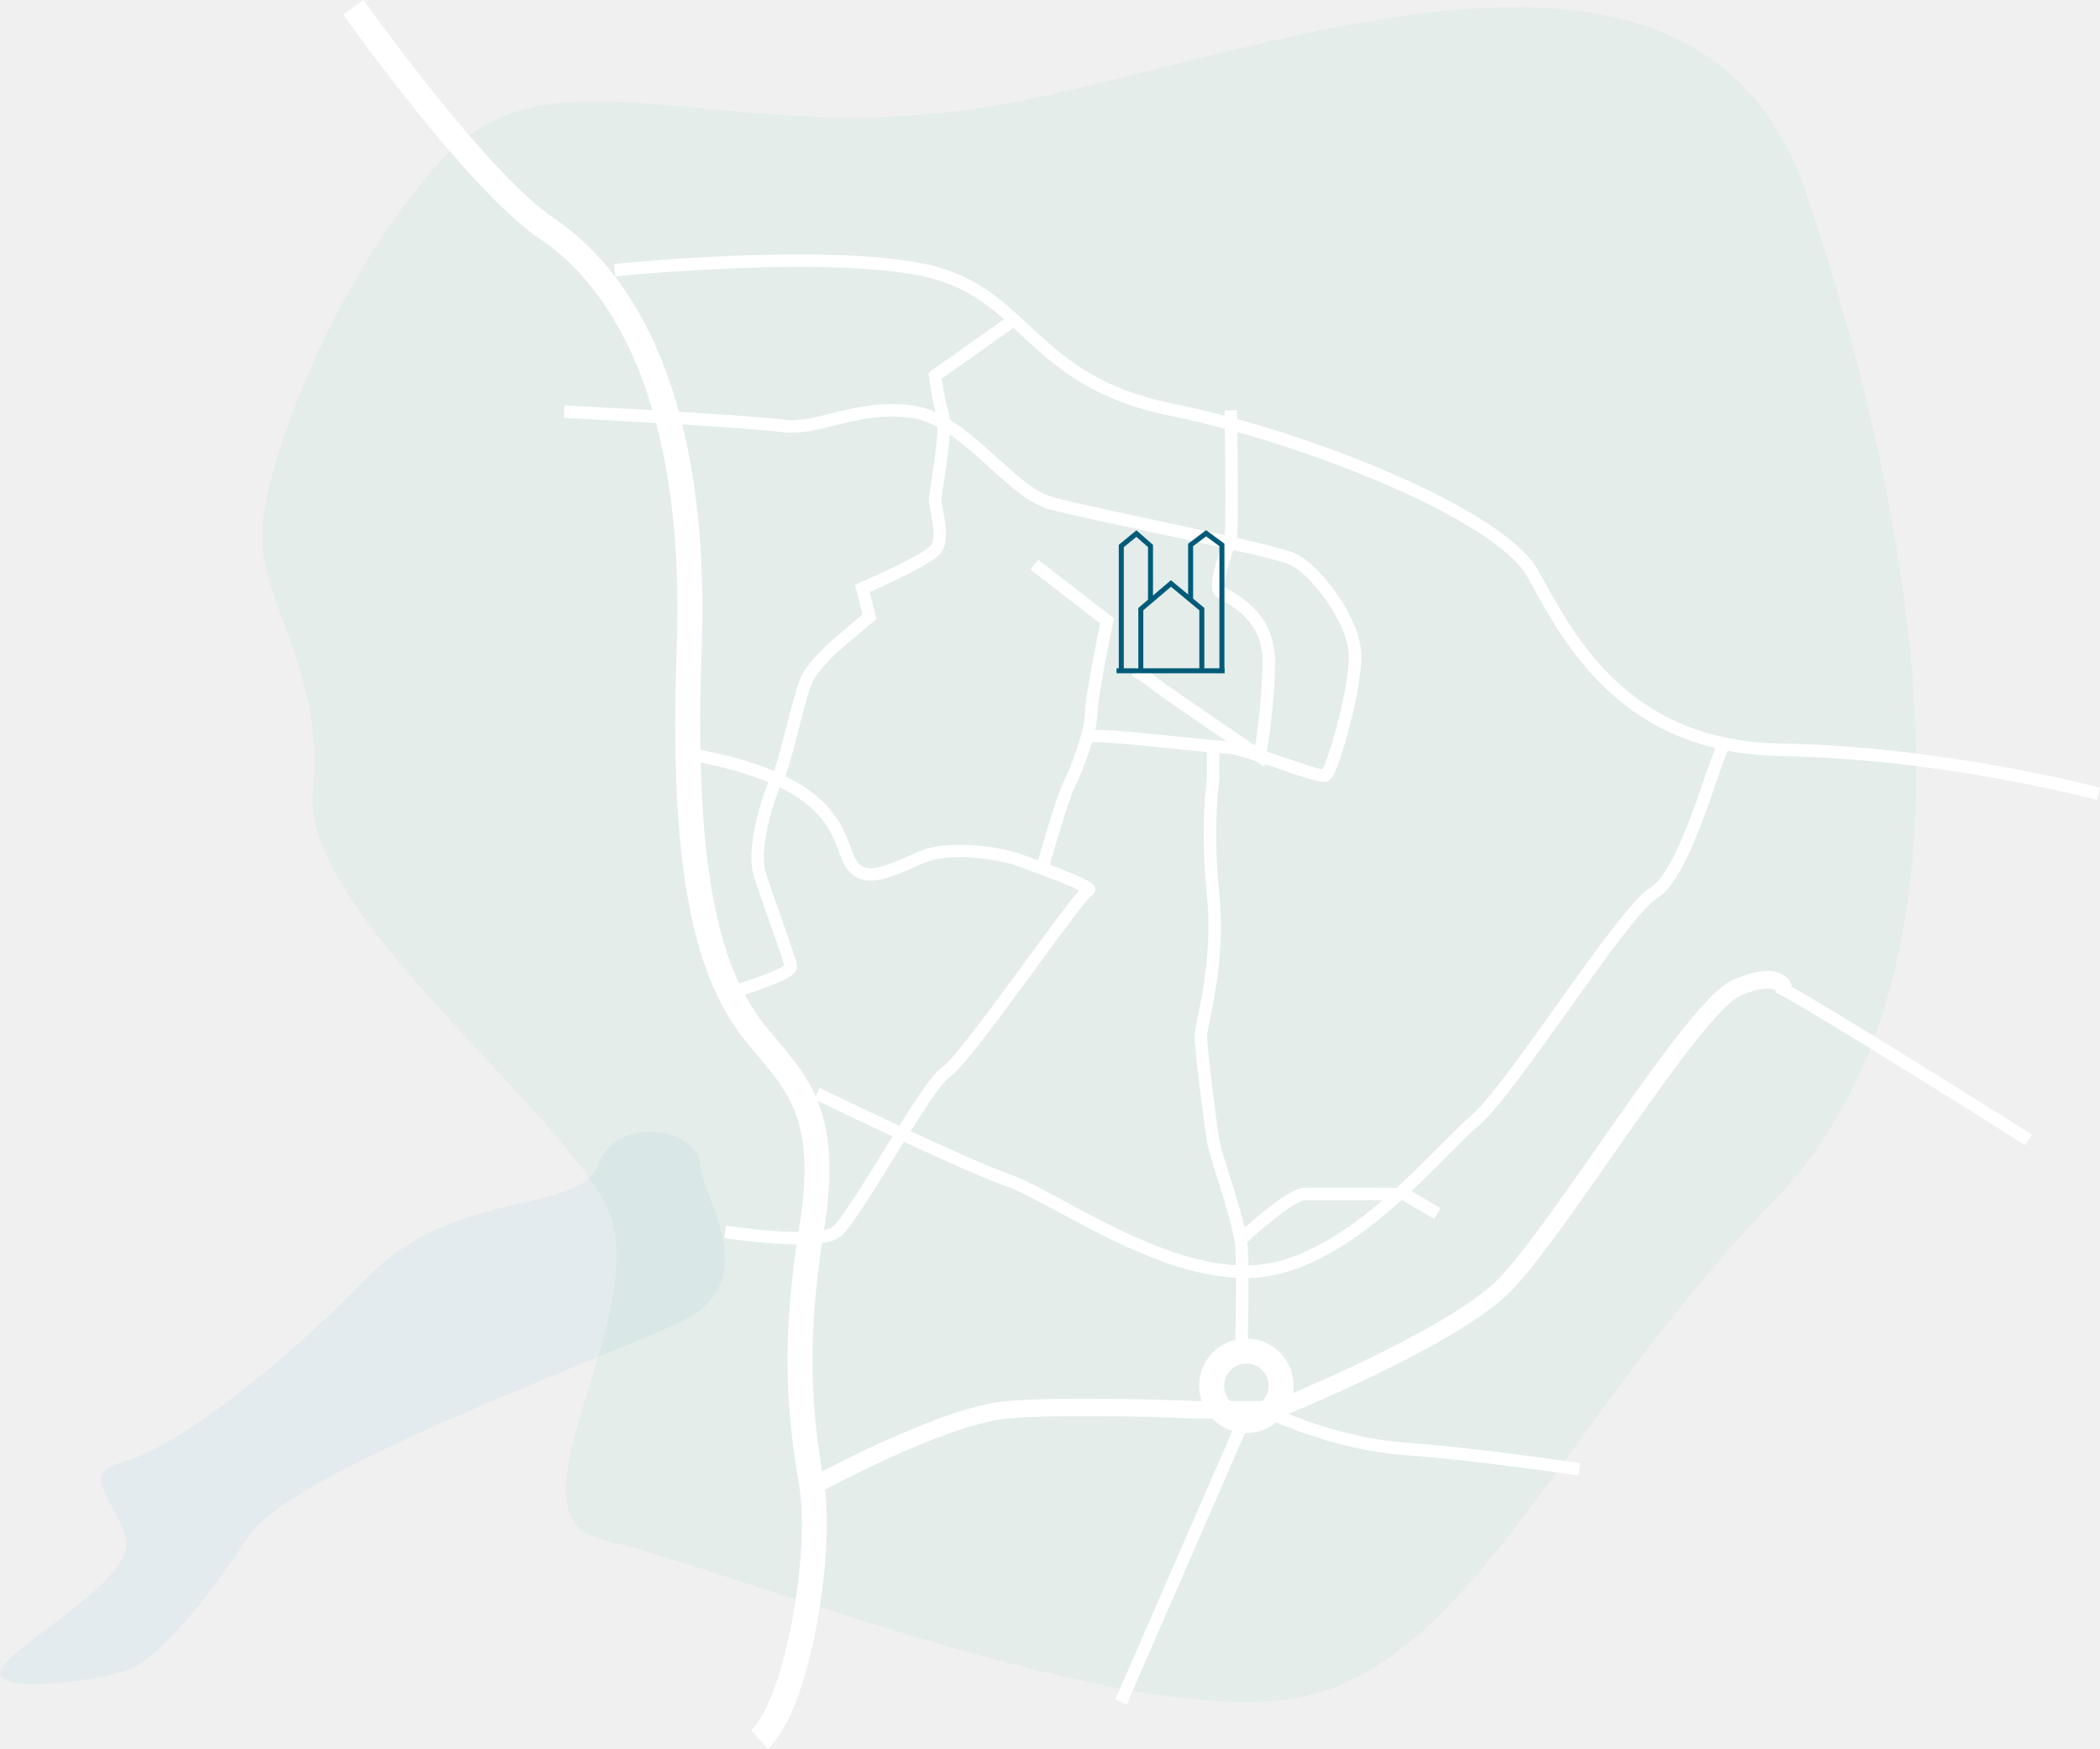
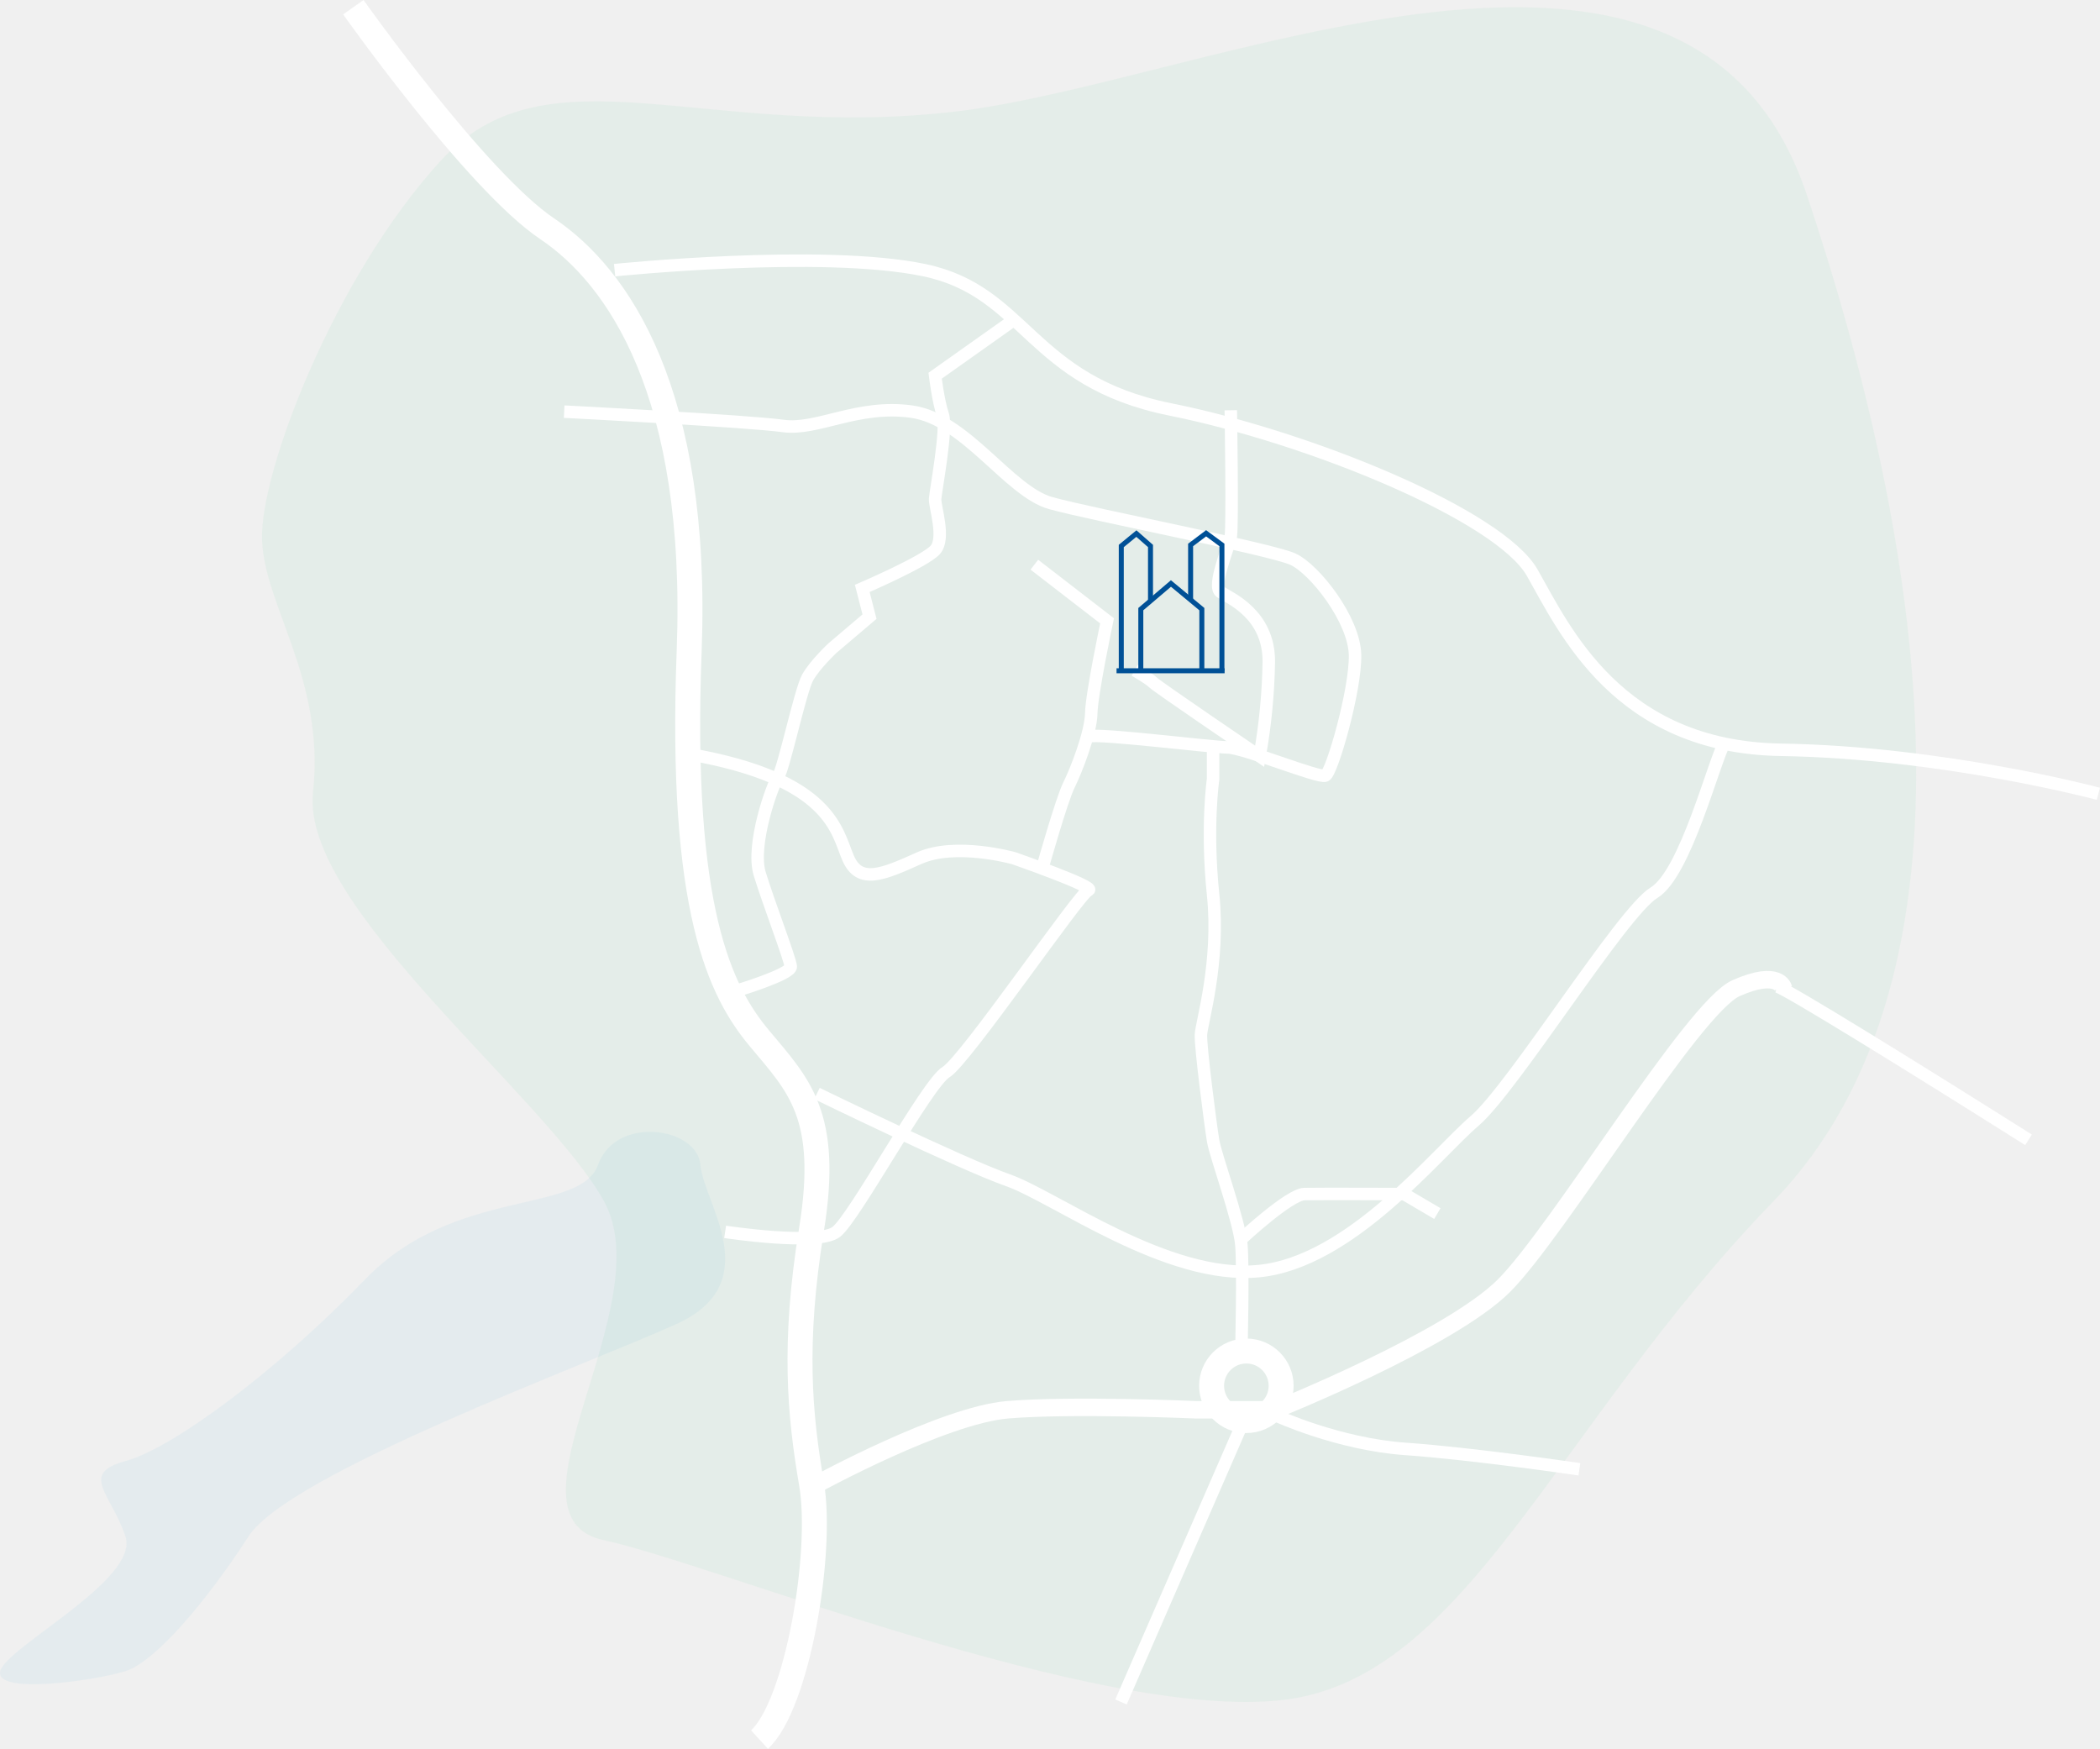
<svg xmlns="http://www.w3.org/2000/svg" width="841.362" height="700.596" viewBox="0 0 841.362 700.596">
  <g id="Komponente_59_4" data-name="Komponente 59 – 4" transform="translate(0 2.887)">
    <g id="Gruppe_57" data-name="Gruppe 57" transform="translate(-514.271 -8167.755)">
      <g id="Gruppe_54" data-name="Gruppe 54" transform="translate(184.946 -1034.338)">
        <path id="Pfad_37" data-name="Pfad 37" d="M244.989,3593.909c-.812-26.855,28.73-104.745,71.605-151.646s105.454-7.8,206.521-19.722,294.286-105.162,340.726,33.187,74.557,312.7-13.1,403.215S727.724,4050.52,653.832,4058.96s-228.213-54.718-271.925-64.049,23.357-94.053,0-135.967S260.48,3741.014,265.413,3695.4,245.8,3620.765,244.989,3593.909Z" transform="translate(189.312 5821.317)" fill="#34c17b" opacity="0.064" />
        <path id="Pfad_38" data-name="Pfad 38" d="M-16.635,4060.434c-5.7-17.181-18.695-25.215,0-30.26s60.094-35.578,96.015-72.79,86.038-25.793,93.315-45.889,39.833-14.964,41.007,0,26.945,47.216-9.57,63.769-155.177,59.815-171.524,85.17-37.219,50.137-49.243,53.906-52.5,9.619-50.173,0S-10.933,4077.615-16.635,4060.434Z" transform="translate(396.23 5754.364)" fill="rgba(58,160,213,0.07)" />
        <path id="Pfad_39" data-name="Pfad 39" d="M202.789,3348.432s49.3,69.685,77.652,88.746,60.84,65.477,56.9,169.252,12.516,136.392,28.184,155.139,28.262,30.643,20.833,76.534-4.718,74.267,0,101.831-5.672,88.618-20.833,102.521" transform="translate(268.095 5853.661)" fill="none" stroke="#fff" stroke-width="10" />
        <path id="Pfad_40" data-name="Pfad 40" d="M429.488,4025.954s50.568-27.6,76.334-29.764,75.425,0,75.425,0h31.93s69.7-27.946,91.47-49.628,75.72-111.53,93.028-119.25,19.03,0,19.03,0" transform="translate(227.155 5767.799)" fill="none" stroke="#fff" stroke-width="7" />
        <path id="Pfad_41" data-name="Pfad 41" d="M577.681,4146.645l48.231-110.634" transform="translate(200.768 5734.407)" fill="none" stroke="#fff" stroke-width="5" />
        <path id="Pfad_42" data-name="Pfad 42" d="M999.677,3888.647c-46.73-29.475-96.412-60.187-100.714-61.443" transform="translate(142.372 5767.199)" fill="none" stroke="#fff" stroke-width="5" />
        <circle id="Ellipse_13" data-name="Ellipse 13" cx="13.93" cy="13.93" r="13.93" transform="translate(814.75 9740.452)" fill="none" stroke="#fff" stroke-width="10" />
        <path id="Pfad_43" data-name="Pfad 43" d="M330.542,3476.161s83.172-8.561,124.08,0,42.121,44.431,98.534,55.787,132.025,42.572,145.018,65.4,34.349,69.921,99.617,70.958,127.226,17.627,127.226,17.627" transform="translate(245.023 5831.281)" fill="none" stroke="#fff" stroke-width="5" />
        <path id="Pfad_44" data-name="Pfad 44" d="M429.488,3848.405s57.656,28.1,76.563,34.766,63.808,40.014,100.509,36.384,71.065-47.066,86.411-60.157,59.137-83.72,71.84-91.406,23.879-52.485,28.591-60.83" transform="translate(227.155 5788.877)" fill="none" stroke="#fff" stroke-width="5" />
        <path id="Pfad_45" data-name="Pfad 45" d="M381.338,3904.989s37.184,5.7,44.534,0,36.467-59.605,43.982-64.022,53.462-71.73,57.031-72.858-29.891-12.81-29.891-12.81-23.327-6.585-37.963,0-23.8,10.491-28.393,0-6.46-31.779-64.052-41.769" transform="translate(238.514 5787.728)" fill="none" stroke="#fff" stroke-width="5" />
        <path id="Pfad_46" data-name="Pfad 46" d="M305.879,3546.042s73.873,3.783,87.628,5.731,29.913-8.79,51.621-5.731,38.965,31.975,55.672,36.64,88.35,18.41,97.114,22.493,24.558,24.319,24.83,38.374-9.256,47.1-11.878,48.3-32.695-11.216-39.2-11.284-51.1-5.658-55.443-4.434" transform="translate(249.477 5818.074)" fill="none" stroke="#fff" stroke-width="5" />
        <path id="Pfad_47" data-name="Pfad 47" d="M539.159,3741.944s7.5-26.638,10.444-32.583,8.808-20.9,8.969-28.8,6.333-37.071,6.333-37.071L535.775,3621" transform="translate(207.96 5804.437)" fill="none" stroke="#fff" stroke-width="5" />
        <path id="Pfad_48" data-name="Pfad 48" d="M501.4,3501.133l-31.749,22.5s1.217,10.145,3.085,15.683-2.893,30.436-3.085,33.655,4.24,15.852,0,20.5-29.192,15.388-29.192,15.388l2.9,11.3-14.832,12.6s-7.058,6.6-9.969,11.814-9.6,36.728-11.793,39.676-10.949,27.386-7.383,38.988,12.127,33.921,12.437,37.075-22.067,9.825-22.067,9.825" transform="translate(234.332 5826.084)" fill="none" stroke="#fff" stroke-width="5" />
        <path id="Pfad_49" data-name="Pfad 49" d="M623.343,3545.489s.746,46.139,0,50.483-7.579,20.033-4.071,22.369,19.415,8.751,19.3,27.94a238.16,238.16,0,0,1-3.666,37.839s-40.9-27.776-42.639-29.507-7.44-4.945-7.44-4.945" transform="translate(199.101 5818.074)" fill="none" stroke="#fff" stroke-width="5" />
        <path id="Pfad_50" data-name="Pfad 50" d="M633.428,3951.708s.8-32.442,0-42.077-10.278-35.443-11.327-41.749-5.107-37.694-4.872-42.49,7.69-28.968,4.872-56.07,0-46.312,0-46.312v-12.719" transform="translate(193.252 5788.312)" fill="none" stroke="#fff" stroke-width="5" />
        <path id="Pfad_51" data-name="Pfad 51" d="M637.433,3946.369s18.878-17.548,24.879-17.676,40,0,40,0l13.283,7.814" transform="translate(189.602 5748.882)" fill="none" stroke="#fff" stroke-width="5" />
        <path id="Pfad_52" data-name="Pfad 52" d="M654,4037s24.868,11.479,51.871,13.365,69.617,8.16,69.617,8.16" transform="translate(186.61 5729.312)" fill="none" stroke="#fff" stroke-width="5" />
      </g>
    </g>
    <g id="Gruppe_56" data-name="Gruppe 56" transform="translate(-392.83 -8279.296)">
-       <path id="Pfad_57" data-name="Pfad 57" d="M636.172,2761.242h43.3" transform="translate(204 5783.891)" fill="none" stroke="#005b79" stroke-width="2" />
-       <path id="Pfad_58" data-name="Pfad 58" d="M644.236,2582.539v-49.993l6.055-4.965,5.655,4.965v21.91" transform="translate(197.832 5962.594)" fill="none" stroke="#005b79" stroke-width="2" />
-       <path id="Pfad_59" data-name="Pfad 59" d="M774.879,2582.134v-50.407l-6.332-4.676-6.211,4.676v21.827" transform="translate(107.51 5963)" fill="none" stroke="#005b79" stroke-width="2" />
-       <path id="Pfad_60" data-name="Pfad 60" d="M677.513,2647.543V2622.85l12.072-10.273,12.38,10.273v24.693" transform="translate(172.382 5897.59)" fill="none" stroke="#005b79" stroke-width="2" />
+       <path id="Pfad_57" data-name="Pfad 57" d="M636.172,2761.242h43.3" transform="translate(204 5783.891)" fill="none" stroke="#005096" stroke-width="2" />
+       <path id="Pfad_58" data-name="Pfad 58" d="M644.236,2582.539v-49.993l6.055-4.965,5.655,4.965v21.91" transform="translate(197.832 5962.594)" fill="none" stroke="#005096" stroke-width="2" />
+       <path id="Pfad_59" data-name="Pfad 59" d="M774.879,2582.134v-50.407l-6.332-4.676-6.211,4.676v21.827" transform="translate(107.51 5963)" fill="none" stroke="#005096" stroke-width="2" />
+       <path id="Pfad_60" data-name="Pfad 60" d="M677.513,2647.543V2622.85l12.072-10.273,12.38,10.273v24.693" transform="translate(172.382 5897.59)" fill="none" stroke="#005096" stroke-width="2" />
    </g>
  </g>
</svg>
